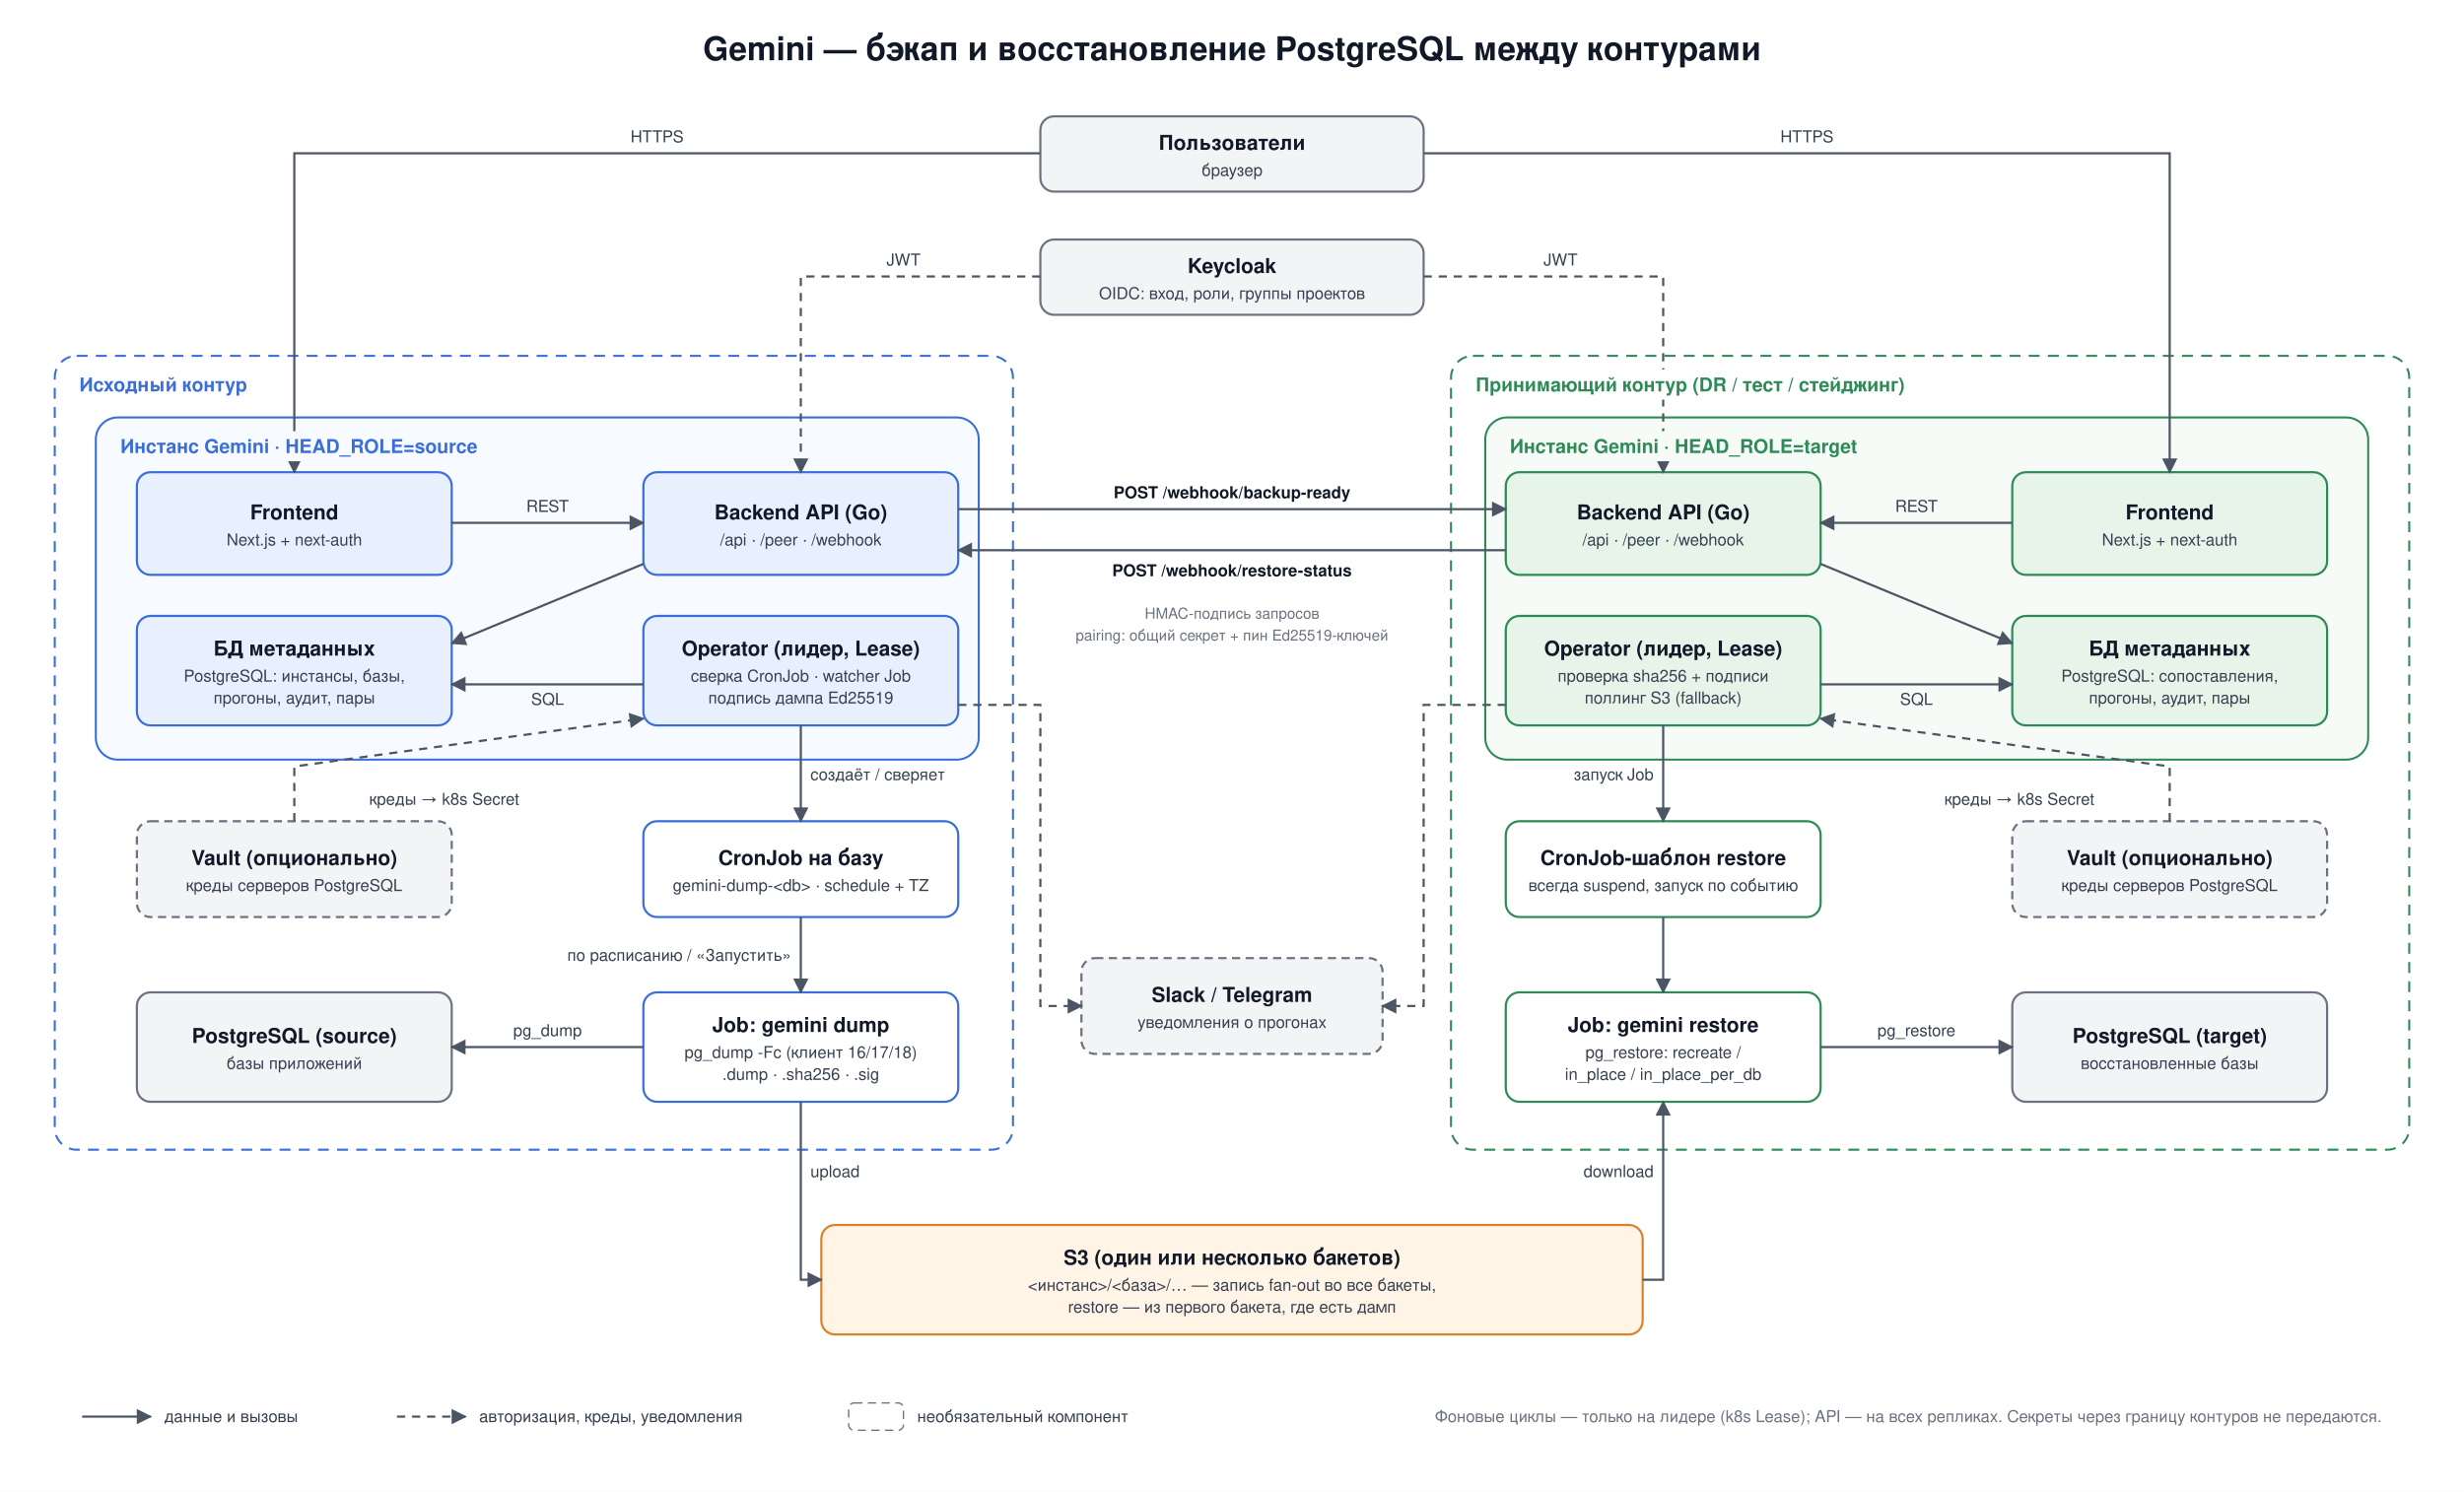
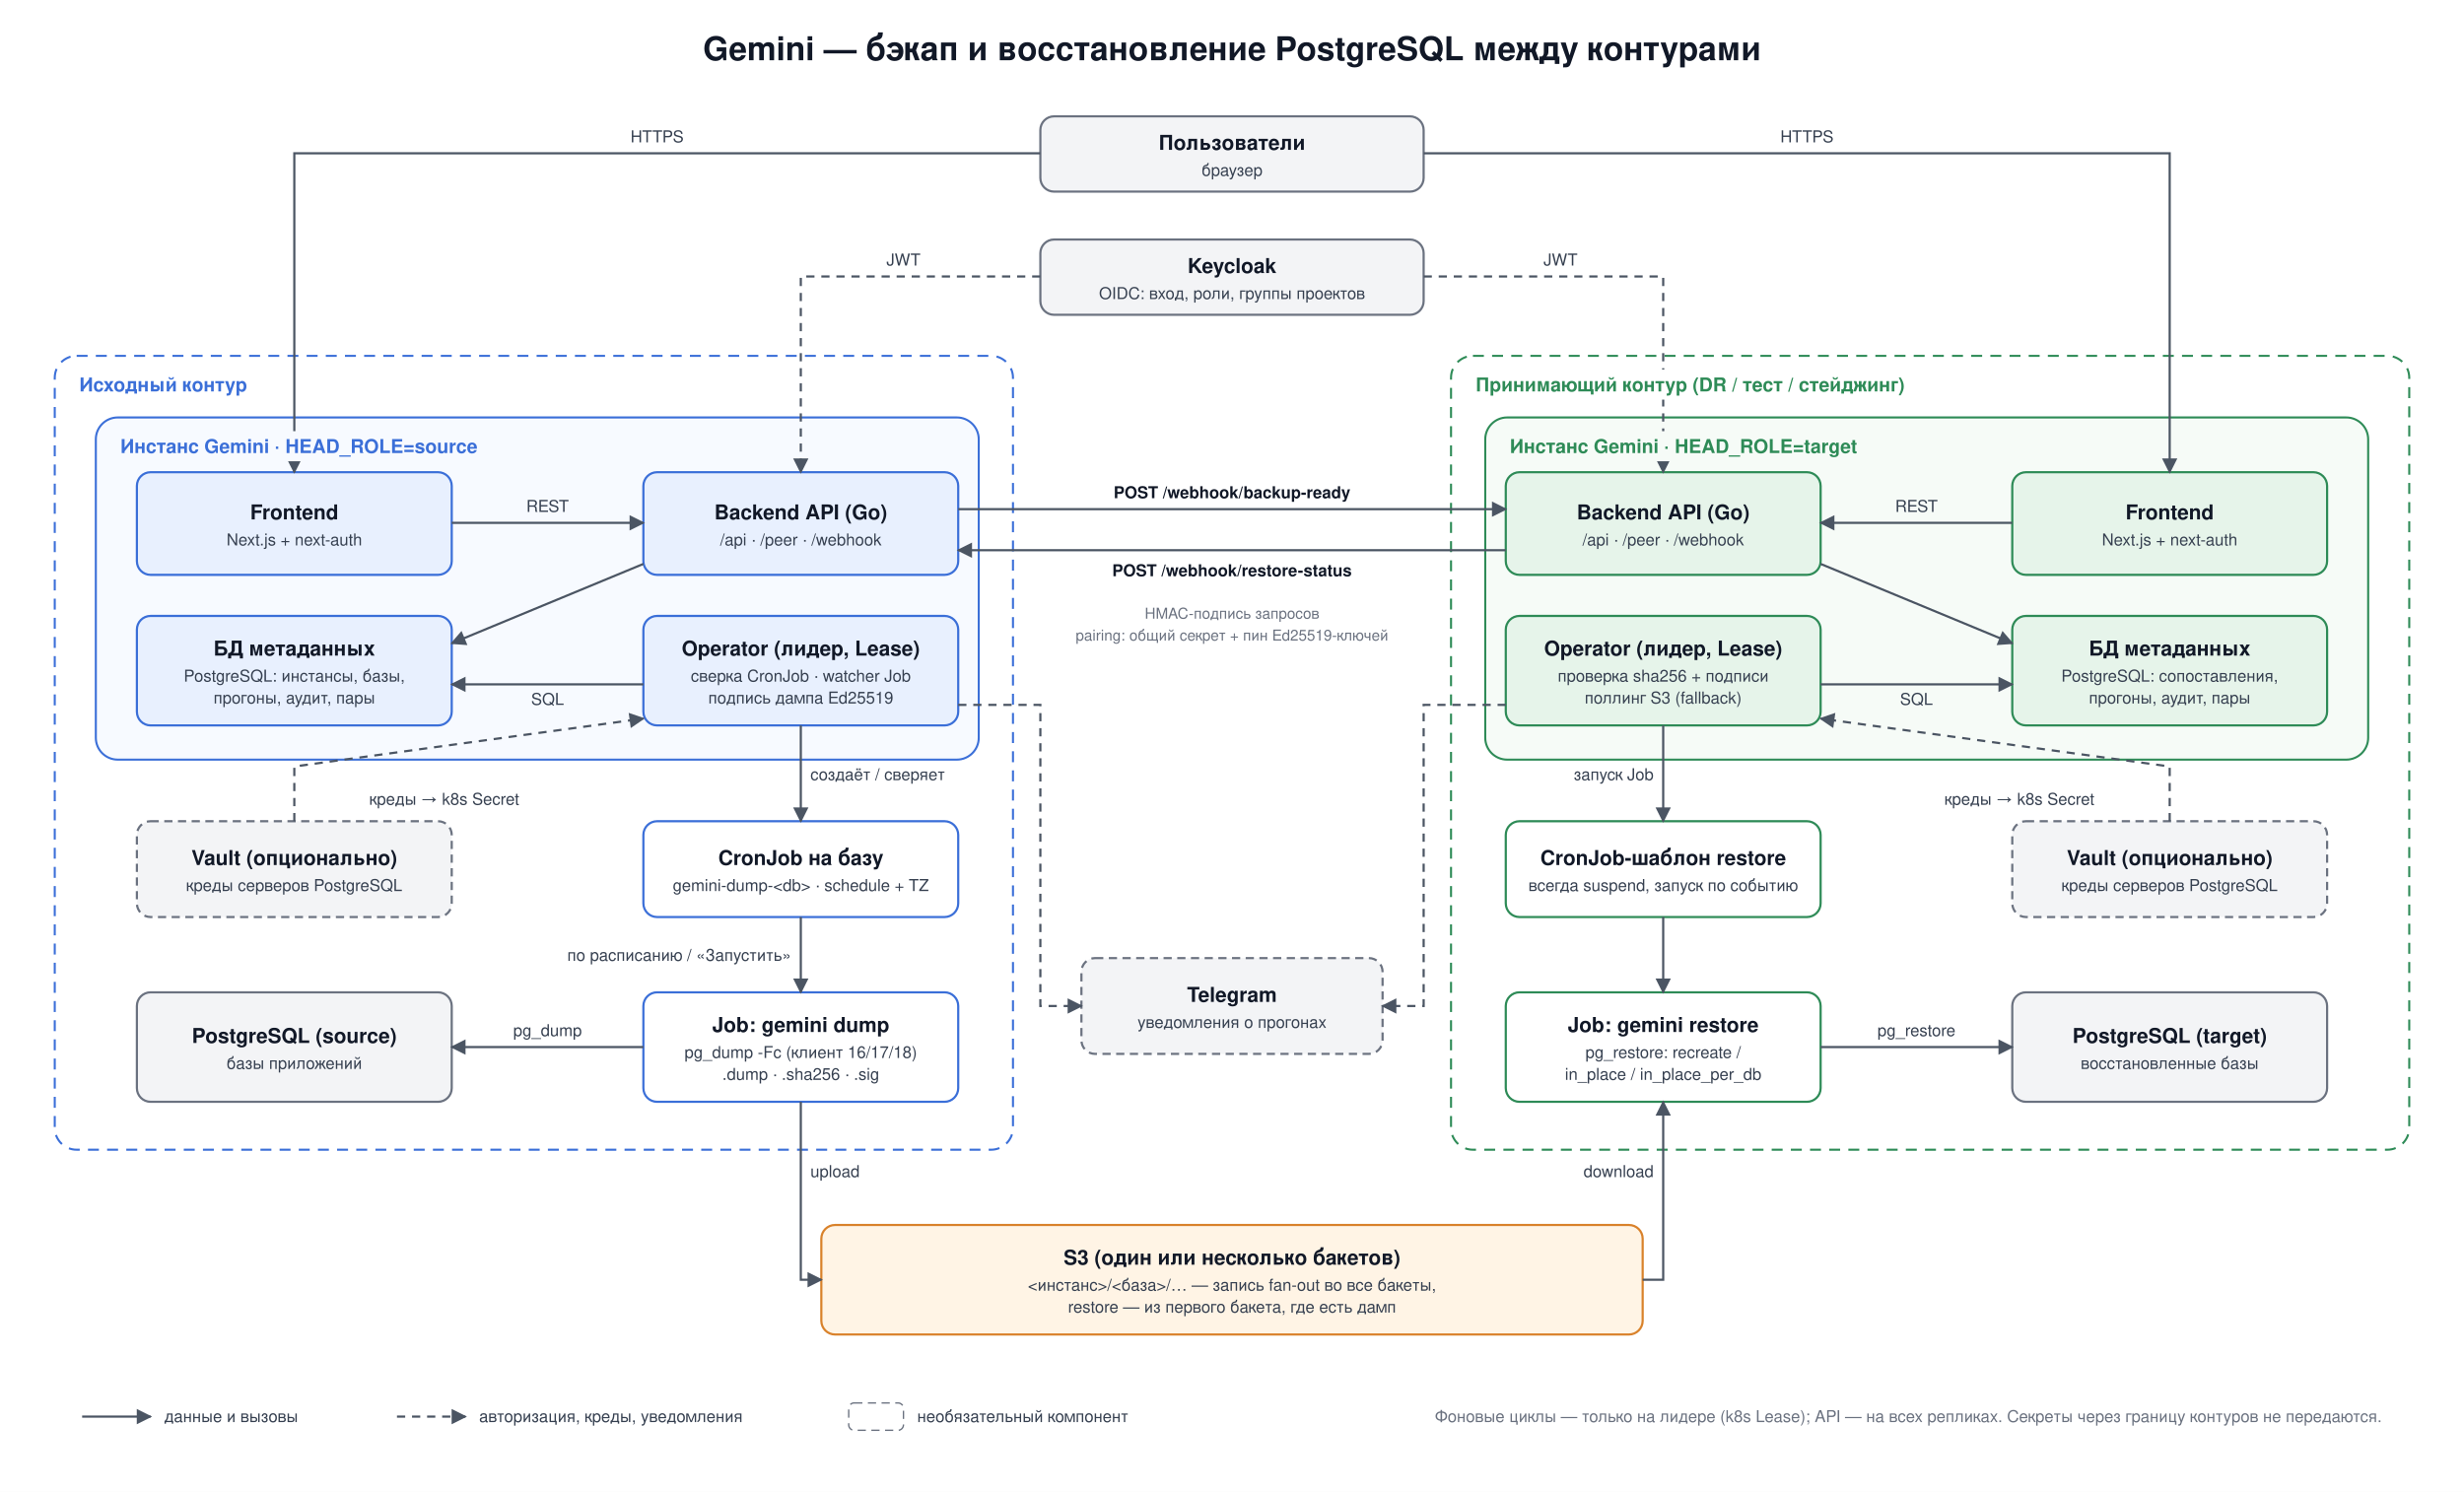
<svg xmlns="http://www.w3.org/2000/svg" width="1800" height="1090" viewBox="0 0 1800 1090">
  <rect width="1800" height="1090" fill="#ffffff" />
  <defs>
    <marker id="a" viewBox="0 0 10 10" refX="9" refY="5" markerWidth="7" markerHeight="7" orient="auto-start-reverse">
      <path d="M0,0 L10,5 L0,10 z" fill="#4b5563" />
    </marker>
    <marker id="as" viewBox="0 0 10 10" refX="9" refY="5" markerWidth="7" markerHeight="7" orient="auto-start-reverse">
      <path d="M0,0 L10,5 L0,10 z" fill="#4b5563" />
    </marker>
  </defs>
  <text x="900.0" y="44" text-anchor="middle" font-family="Helvetica Neue, Helvetica, Arial, sans-serif" font-size="24" font-weight="700" fill="#111827">Gemini — бэкап и восстановление PostgreSQL между контурами</text>
  <rect x="40" y="260" width="700" height="580" rx="16" fill="none" stroke="#3b6fd8" stroke-width="1.5" stroke-dasharray="8 6" />
  <rect x="1060" y="260" width="700" height="580" rx="16" fill="none" stroke="#2e8b57" stroke-width="1.5" stroke-dasharray="8 6" />
  <rect x="70" y="305" width="645" height="250" rx="16" fill="#f7faff" stroke="#3b6fd8" stroke-width="1.5" />
  <rect x="1085" y="305" width="645" height="250" rx="16" fill="#f6fbf7" stroke="#2e8b57" stroke-width="1.5" />
  <rect x="760" y="85" width="280" height="55" rx="10" fill="#f3f4f6" stroke="#6b7280" stroke-width="1.6" />
  <text x="900.0" y="109.5" text-anchor="middle" font-family="Helvetica Neue, Helvetica, Arial, sans-serif" font-size="15" font-weight="700" fill="#111827">Пользователи</text>
  <text x="900.0" y="128.5" text-anchor="middle" font-family="Helvetica Neue, Helvetica, Arial, sans-serif" font-size="12" fill="#374151">браузер</text>
  <rect x="760" y="175" width="280" height="55" rx="10" fill="#f3f4f6" stroke="#6b7280" stroke-width="1.6" />
  <text x="900.0" y="199.5" text-anchor="middle" font-family="Helvetica Neue, Helvetica, Arial, sans-serif" font-size="15" font-weight="700" fill="#111827">Keycloak</text>
  <text x="900.0" y="218.5" text-anchor="middle" font-family="Helvetica Neue, Helvetica, Arial, sans-serif" font-size="12" fill="#374151">OIDC: вход, роли, группы проектов</text>
  <rect x="100" y="345" width="230" height="75" rx="10" fill="#e8f0fe" stroke="#3b6fd8" stroke-width="1.6" />
  <text x="215.0" y="379.5" text-anchor="middle" font-family="Helvetica Neue, Helvetica, Arial, sans-serif" font-size="15" font-weight="700" fill="#111827">Frontend</text>
  <text x="215.0" y="398.5" text-anchor="middle" font-family="Helvetica Neue, Helvetica, Arial, sans-serif" font-size="12" fill="#374151">Next.js + next-auth</text>
  <rect x="470" y="345" width="230" height="75" rx="10" fill="#e8f0fe" stroke="#3b6fd8" stroke-width="1.6" />
  <text x="585.0" y="379.5" text-anchor="middle" font-family="Helvetica Neue, Helvetica, Arial, sans-serif" font-size="15" font-weight="700" fill="#111827">Backend API (Go)</text>
  <text x="585.0" y="398.5" text-anchor="middle" font-family="Helvetica Neue, Helvetica, Arial, sans-serif" font-size="12" fill="#374151">/api · /peer · /webhook</text>
  <rect x="100" y="450" width="230" height="80" rx="10" fill="#e8f0fe" stroke="#3b6fd8" stroke-width="1.6" />
  <text x="215.0" y="479.0" text-anchor="middle" font-family="Helvetica Neue, Helvetica, Arial, sans-serif" font-size="15" font-weight="700" fill="#111827">БД метаданных</text>
  <text x="215.0" y="498.0" text-anchor="middle" font-family="Helvetica Neue, Helvetica, Arial, sans-serif" font-size="12" fill="#374151">PostgreSQL: инстансы, базы,</text>
  <text x="215.0" y="514.0" text-anchor="middle" font-family="Helvetica Neue, Helvetica, Arial, sans-serif" font-size="12" fill="#374151">прогоны, аудит, пары</text>
  <rect x="470" y="450" width="230" height="80" rx="10" fill="#e8f0fe" stroke="#3b6fd8" stroke-width="1.6" />
  <text x="585.0" y="479.0" text-anchor="middle" font-family="Helvetica Neue, Helvetica, Arial, sans-serif" font-size="15" font-weight="700" fill="#111827">Operator (лидер, Lease)</text>
  <text x="585.0" y="498.0" text-anchor="middle" font-family="Helvetica Neue, Helvetica, Arial, sans-serif" font-size="12" fill="#374151">сверка CronJob · watcher Job</text>
  <text x="585.0" y="514.0" text-anchor="middle" font-family="Helvetica Neue, Helvetica, Arial, sans-serif" font-size="12" fill="#374151">подпись дампа Ed25519</text>
  <rect x="100" y="600" width="230" height="70" rx="10" fill="#f3f4f6" stroke="#6b7280" stroke-width="1.6" stroke-dasharray="6 4" />
  <text x="215.0" y="632.0" text-anchor="middle" font-family="Helvetica Neue, Helvetica, Arial, sans-serif" font-size="15" font-weight="700" fill="#111827">Vault (опционально)</text>
  <text x="215.0" y="651.0" text-anchor="middle" font-family="Helvetica Neue, Helvetica, Arial, sans-serif" font-size="12" fill="#374151">креды серверов PostgreSQL</text>
  <rect x="470" y="600" width="230" height="70" rx="10" fill="#ffffff" stroke="#3b6fd8" stroke-width="1.6" />
  <text x="585.0" y="632.0" text-anchor="middle" font-family="Helvetica Neue, Helvetica, Arial, sans-serif" font-size="15" font-weight="700" fill="#111827">CronJob на базу</text>
  <text x="585.0" y="651.0" text-anchor="middle" font-family="Helvetica Neue, Helvetica, Arial, sans-serif" font-size="12" fill="#374151">gemini-dump-&lt;db&gt; · schedule + TZ</text>
  <rect x="100" y="725" width="230" height="80" rx="10" fill="#f3f4f6" stroke="#6b7280" stroke-width="1.6" />
  <text x="215.0" y="762.0" text-anchor="middle" font-family="Helvetica Neue, Helvetica, Arial, sans-serif" font-size="15" font-weight="700" fill="#111827">PostgreSQL (source)</text>
  <text x="215.0" y="781.0" text-anchor="middle" font-family="Helvetica Neue, Helvetica, Arial, sans-serif" font-size="12" fill="#374151">базы приложений</text>
  <rect x="470" y="725" width="230" height="80" rx="10" fill="#ffffff" stroke="#3b6fd8" stroke-width="1.6" />
  <text x="585.0" y="754.0" text-anchor="middle" font-family="Helvetica Neue, Helvetica, Arial, sans-serif" font-size="15" font-weight="700" fill="#111827">Job: gemini dump</text>
  <text x="585.0" y="773.0" text-anchor="middle" font-family="Helvetica Neue, Helvetica, Arial, sans-serif" font-size="12" fill="#374151">pg_dump -Fc (клиент 16/17/18)</text>
  <text x="585.0" y="789.0" text-anchor="middle" font-family="Helvetica Neue, Helvetica, Arial, sans-serif" font-size="12" fill="#374151">.dump · .sha256 · .sig</text>
  <rect x="1100" y="345" width="230" height="75" rx="10" fill="#e6f4ea" stroke="#2e8b57" stroke-width="1.6" />
  <text x="1215.0" y="379.5" text-anchor="middle" font-family="Helvetica Neue, Helvetica, Arial, sans-serif" font-size="15" font-weight="700" fill="#111827">Backend API (Go)</text>
  <text x="1215.0" y="398.5" text-anchor="middle" font-family="Helvetica Neue, Helvetica, Arial, sans-serif" font-size="12" fill="#374151">/api · /peer · /webhook</text>
  <rect x="1470" y="345" width="230" height="75" rx="10" fill="#e6f4ea" stroke="#2e8b57" stroke-width="1.6" />
  <text x="1585.0" y="379.5" text-anchor="middle" font-family="Helvetica Neue, Helvetica, Arial, sans-serif" font-size="15" font-weight="700" fill="#111827">Frontend</text>
  <text x="1585.0" y="398.5" text-anchor="middle" font-family="Helvetica Neue, Helvetica, Arial, sans-serif" font-size="12" fill="#374151">Next.js + next-auth</text>
  <rect x="1100" y="450" width="230" height="80" rx="10" fill="#e6f4ea" stroke="#2e8b57" stroke-width="1.6" />
  <text x="1215.0" y="479.0" text-anchor="middle" font-family="Helvetica Neue, Helvetica, Arial, sans-serif" font-size="15" font-weight="700" fill="#111827">Operator (лидер, Lease)</text>
  <text x="1215.0" y="498.0" text-anchor="middle" font-family="Helvetica Neue, Helvetica, Arial, sans-serif" font-size="12" fill="#374151">проверка sha256 + подписи</text>
  <text x="1215.0" y="514.0" text-anchor="middle" font-family="Helvetica Neue, Helvetica, Arial, sans-serif" font-size="12" fill="#374151">поллинг S3 (fallback)</text>
  <rect x="1470" y="450" width="230" height="80" rx="10" fill="#e6f4ea" stroke="#2e8b57" stroke-width="1.6" />
  <text x="1585.0" y="479.0" text-anchor="middle" font-family="Helvetica Neue, Helvetica, Arial, sans-serif" font-size="15" font-weight="700" fill="#111827">БД метаданных</text>
  <text x="1585.0" y="498.0" text-anchor="middle" font-family="Helvetica Neue, Helvetica, Arial, sans-serif" font-size="12" fill="#374151">PostgreSQL: сопоставления,</text>
  <text x="1585.0" y="514.0" text-anchor="middle" font-family="Helvetica Neue, Helvetica, Arial, sans-serif" font-size="12" fill="#374151">прогоны, аудит, пары</text>
  <rect x="1100" y="600" width="230" height="70" rx="10" fill="#ffffff" stroke="#2e8b57" stroke-width="1.6" />
  <text x="1215.0" y="632.0" text-anchor="middle" font-family="Helvetica Neue, Helvetica, Arial, sans-serif" font-size="15" font-weight="700" fill="#111827">CronJob-шаблон restore</text>
  <text x="1215.0" y="651.0" text-anchor="middle" font-family="Helvetica Neue, Helvetica, Arial, sans-serif" font-size="12" fill="#374151">всегда suspend, запуск по событию</text>
  <rect x="1470" y="600" width="230" height="70" rx="10" fill="#f3f4f6" stroke="#6b7280" stroke-width="1.6" stroke-dasharray="6 4" />
  <text x="1585.0" y="632.0" text-anchor="middle" font-family="Helvetica Neue, Helvetica, Arial, sans-serif" font-size="15" font-weight="700" fill="#111827">Vault (опционально)</text>
  <text x="1585.0" y="651.0" text-anchor="middle" font-family="Helvetica Neue, Helvetica, Arial, sans-serif" font-size="12" fill="#374151">креды серверов PostgreSQL</text>
  <rect x="1100" y="725" width="230" height="80" rx="10" fill="#ffffff" stroke="#2e8b57" stroke-width="1.6" />
  <text x="1215.0" y="754.0" text-anchor="middle" font-family="Helvetica Neue, Helvetica, Arial, sans-serif" font-size="15" font-weight="700" fill="#111827">Job: gemini restore</text>
  <text x="1215.0" y="773.0" text-anchor="middle" font-family="Helvetica Neue, Helvetica, Arial, sans-serif" font-size="12" fill="#374151">pg_restore: recreate /</text>
  <text x="1215.0" y="789.0" text-anchor="middle" font-family="Helvetica Neue, Helvetica, Arial, sans-serif" font-size="12" fill="#374151">in_place / in_place_per_db</text>
  <rect x="1470" y="725" width="230" height="80" rx="10" fill="#f3f4f6" stroke="#6b7280" stroke-width="1.6" />
  <text x="1585.0" y="762.0" text-anchor="middle" font-family="Helvetica Neue, Helvetica, Arial, sans-serif" font-size="15" font-weight="700" fill="#111827">PostgreSQL (target)</text>
  <text x="1585.0" y="781.0" text-anchor="middle" font-family="Helvetica Neue, Helvetica, Arial, sans-serif" font-size="12" fill="#374151">восстановленные базы</text>
  <rect x="600" y="895" width="600" height="80" rx="10" fill="#fff4e5" stroke="#d9822b" stroke-width="1.6" />
  <text x="900.0" y="924.0" text-anchor="middle" font-family="Helvetica Neue, Helvetica, Arial, sans-serif" font-size="15" font-weight="700" fill="#111827">S3 (один или несколько бакетов)</text>
  <text x="900.0" y="943.0" text-anchor="middle" font-family="Helvetica Neue, Helvetica, Arial, sans-serif" font-size="12" fill="#374151">&lt;инстанс&gt;/&lt;база&gt;/… — запись fan-out во все бакеты,</text>
  <text x="900.0" y="959.0" text-anchor="middle" font-family="Helvetica Neue, Helvetica, Arial, sans-serif" font-size="12" fill="#374151">restore — из первого бакета, где есть дамп</text>
  <rect x="790" y="700" width="220" height="70" rx="10" fill="#f3f4f6" stroke="#6b7280" stroke-width="1.6" stroke-dasharray="6 4" />
-   <text x="900.0" y="732.0" text-anchor="middle" font-family="Helvetica Neue, Helvetica, Arial, sans-serif" font-size="15" font-weight="700" fill="#111827">Slack / Telegram</text>
+   <text x="900.0" y="732.0" text-anchor="middle" font-family="Helvetica Neue, Helvetica, Arial, sans-serif" font-size="15" font-weight="700" fill="#111827">Telegram</text>
  <text x="900.0" y="751.0" text-anchor="middle" font-family="Helvetica Neue, Helvetica, Arial, sans-serif" font-size="12" fill="#374151">уведомления о прогонах</text>
  <polyline points="760,112 215,112 215,345" fill="none" stroke="#4b5563" stroke-width="1.6" marker-end="url(#a)" />
  <polyline points="1040,112 1585,112 1585,345" fill="none" stroke="#4b5563" stroke-width="1.6" marker-end="url(#a)" />
  <text x="480" y="104" text-anchor="middle" font-family="Helvetica Neue, Helvetica, Arial, sans-serif" font-size="12" fill="#374151">HTTPS</text>
  <text x="1320" y="104" text-anchor="middle" font-family="Helvetica Neue, Helvetica, Arial, sans-serif" font-size="12" fill="#374151">HTTPS</text>
  <polyline points="760,202 585,202 585,345" fill="none" stroke="#4b5563" stroke-width="1.6" stroke-dasharray="6 5" marker-end="url(#a)" />
  <polyline points="1040,202 1215,202 1215,345" fill="none" stroke="#4b5563" stroke-width="1.6" stroke-dasharray="6 5" marker-end="url(#a)" />
  <text x="660" y="194" text-anchor="middle" font-family="Helvetica Neue, Helvetica, Arial, sans-serif" font-size="12" fill="#374151">JWT</text>
  <text x="1140" y="194" text-anchor="middle" font-family="Helvetica Neue, Helvetica, Arial, sans-serif" font-size="12" fill="#374151">JWT</text>
  <polyline points="330,382 470,382" fill="none" stroke="#4b5563" stroke-width="1.6" marker-end="url(#a)" />
  <text x="400" y="374" text-anchor="middle" font-family="Helvetica Neue, Helvetica, Arial, sans-serif" font-size="12" fill="#374151">REST</text>
  <polyline points="1470,382 1330,382" fill="none" stroke="#4b5563" stroke-width="1.6" marker-end="url(#a)" />
  <text x="1400" y="374" text-anchor="middle" font-family="Helvetica Neue, Helvetica, Arial, sans-serif" font-size="12" fill="#374151">REST</text>
  <polyline points="470,412 330,470" fill="none" stroke="#4b5563" stroke-width="1.6" marker-end="url(#a)" />
  <polyline points="470,500 330,500" fill="none" stroke="#4b5563" stroke-width="1.6" marker-end="url(#a)" />
  <text x="400" y="515" text-anchor="middle" font-family="Helvetica Neue, Helvetica, Arial, sans-serif" font-size="12" fill="#374151">SQL</text>
  <polyline points="1330,412 1470,470" fill="none" stroke="#4b5563" stroke-width="1.6" marker-end="url(#a)" />
  <polyline points="1330,500 1470,500" fill="none" stroke="#4b5563" stroke-width="1.6" marker-end="url(#a)" />
  <text x="1400" y="515" text-anchor="middle" font-family="Helvetica Neue, Helvetica, Arial, sans-serif" font-size="12" fill="#374151">SQL</text>
  <polyline points="585,530 585,600" fill="none" stroke="#4b5563" stroke-width="1.6" marker-end="url(#a)" />
  <text x="592" y="570" text-anchor="start" font-family="Helvetica Neue, Helvetica, Arial, sans-serif" font-size="12" fill="#374151">создаёт / сверяет</text>
  <polyline points="585,670 585,725" fill="none" stroke="#4b5563" stroke-width="1.6" marker-end="url(#a)" />
  <text x="578" y="702" text-anchor="end" font-family="Helvetica Neue, Helvetica, Arial, sans-serif" font-size="12" fill="#374151">по расписанию / «Запустить»</text>
  <polyline points="215,600 215,560 470,525" fill="none" stroke="#4b5563" stroke-width="1.6" stroke-dasharray="6 5" marker-end="url(#a)" />
  <text x="270" y="588" text-anchor="start" font-family="Helvetica Neue, Helvetica, Arial, sans-serif" font-size="12" fill="#374151">креды → k8s Secret</text>
  <polyline points="470,765 330,765" fill="none" stroke="#4b5563" stroke-width="1.6" marker-end="url(#a)" />
  <text x="400" y="757" text-anchor="middle" font-family="Helvetica Neue, Helvetica, Arial, sans-serif" font-size="12" fill="#374151">pg_dump</text>
  <polyline points="585,805 585,935 600,935" fill="none" stroke="#4b5563" stroke-width="1.6" marker-end="url(#a)" />
  <text x="592" y="860" text-anchor="start" font-family="Helvetica Neue, Helvetica, Arial, sans-serif" font-size="12" fill="#374151">upload</text>
  <polyline points="1215,530 1215,600" fill="none" stroke="#4b5563" stroke-width="1.6" marker-end="url(#a)" />
  <text x="1208" y="570" text-anchor="end" font-family="Helvetica Neue, Helvetica, Arial, sans-serif" font-size="12" fill="#374151">запуск Job</text>
  <polyline points="1215,670 1215,725" fill="none" stroke="#4b5563" stroke-width="1.6" marker-end="url(#a)" />
  <polyline points="1585,600 1585,560 1330,525" fill="none" stroke="#4b5563" stroke-width="1.6" stroke-dasharray="6 5" marker-end="url(#a)" />
  <text x="1530" y="588" text-anchor="end" font-family="Helvetica Neue, Helvetica, Arial, sans-serif" font-size="12" fill="#374151">креды → k8s Secret</text>
  <polyline points="1330,765 1470,765" fill="none" stroke="#4b5563" stroke-width="1.6" marker-end="url(#a)" />
  <text x="1400" y="757" text-anchor="middle" font-family="Helvetica Neue, Helvetica, Arial, sans-serif" font-size="12" fill="#374151">pg_restore</text>
  <polyline points="1200,935 1215,935 1215,805" fill="none" stroke="#4b5563" stroke-width="1.6" marker-end="url(#a)" />
  <text x="1208" y="860" text-anchor="end" font-family="Helvetica Neue, Helvetica, Arial, sans-serif" font-size="12" fill="#374151">download</text>
  <polyline points="700,372 1100,372" fill="none" stroke="#4b5563" stroke-width="1.6" marker-end="url(#a)" />
  <text x="900" y="364" text-anchor="middle" font-family="Helvetica Neue, Helvetica, Arial, sans-serif" font-size="12" fill="#111827" font-weight="700">POST /webhook/backup-ready</text>
  <polyline points="1100,402 700,402" fill="none" stroke="#4b5563" stroke-width="1.6" marker-end="url(#a)" />
  <text x="900" y="421" text-anchor="middle" font-family="Helvetica Neue, Helvetica, Arial, sans-serif" font-size="12" fill="#111827" font-weight="700">POST /webhook/restore-status</text>
  <text x="900" y="452" text-anchor="middle" font-family="Helvetica Neue, Helvetica, Arial, sans-serif" font-size="11" fill="#6b7280">HMAC-подпись запросов</text>
  <text x="900" y="468" text-anchor="middle" font-family="Helvetica Neue, Helvetica, Arial, sans-serif" font-size="11" fill="#6b7280">pairing: общий секрет + пин Ed25519-ключей</text>
  <polyline points="700,515 760,515 760,735 790,735" fill="none" stroke="#4b5563" stroke-width="1.6" stroke-dasharray="6 5" marker-end="url(#a)" />
  <polyline points="1100,515 1040,515 1040,735 1010,735" fill="none" stroke="#4b5563" stroke-width="1.6" stroke-dasharray="6 5" marker-end="url(#a)" />
  <rect x="52" y="270" width="138.0" height="22" rx="4" fill="#ffffff" />
  <text x="58" y="286" font-family="Helvetica Neue, Helvetica, Arial, sans-serif" font-size="14" font-weight="700" fill="#3b6fd8">Исходный контур</text>
  <rect x="1072" y="270" width="364.8" height="22" rx="4" fill="#ffffff" />
  <text x="1078" y="286" font-family="Helvetica Neue, Helvetica, Arial, sans-serif" font-size="14" font-weight="700" fill="#2e8b57">Принимающий контур (DR / тест / стейджинг)</text>
  <rect x="82" y="315" width="289.2" height="22" rx="4" fill="#f7faff" />
  <text x="88" y="331" font-family="Helvetica Neue, Helvetica, Arial, sans-serif" font-size="14" font-weight="700" fill="#3b6fd8">Инстанс Gemini · HEAD_ROLE=source</text>
  <rect x="1097" y="315" width="289.2" height="22" rx="4" fill="#f6fbf7" />
  <text x="1103" y="331" font-family="Helvetica Neue, Helvetica, Arial, sans-serif" font-size="14" font-weight="700" fill="#2e8b57">Инстанс Gemini · HEAD_ROLE=target</text>
  <polyline points="60,1035 110,1035" fill="none" stroke="#4b5563" stroke-width="1.6" marker-end="url(#a)" />
  <text x="120" y="1039" text-anchor="start" font-family="Helvetica Neue, Helvetica, Arial, sans-serif" font-size="12" fill="#374151">данные и вызовы</text>
  <polyline points="290,1035 340,1035" fill="none" stroke="#4b5563" stroke-width="1.6" stroke-dasharray="6 5" marker-end="url(#a)" />
  <text x="350" y="1039" text-anchor="start" font-family="Helvetica Neue, Helvetica, Arial, sans-serif" font-size="12" fill="#374151">авторизация, креды, уведомления</text>
  <rect x="620" y="1025" width="40" height="20" rx="4" fill="#ffffff" stroke="#6b7280" stroke-dasharray="6 4" />
  <text x="670" y="1039" text-anchor="start" font-family="Helvetica Neue, Helvetica, Arial, sans-serif" font-size="12" fill="#374151">необязательный компонент</text>
  <text x="1740" y="1039" text-anchor="end" font-family="Helvetica Neue, Helvetica, Arial, sans-serif" font-size="12" fill="#6b7280">Фоновые циклы — только на лидере (k8s Lease); API — на всех репликах. Секреты через границу контуров не передаются.</text>
</svg>
